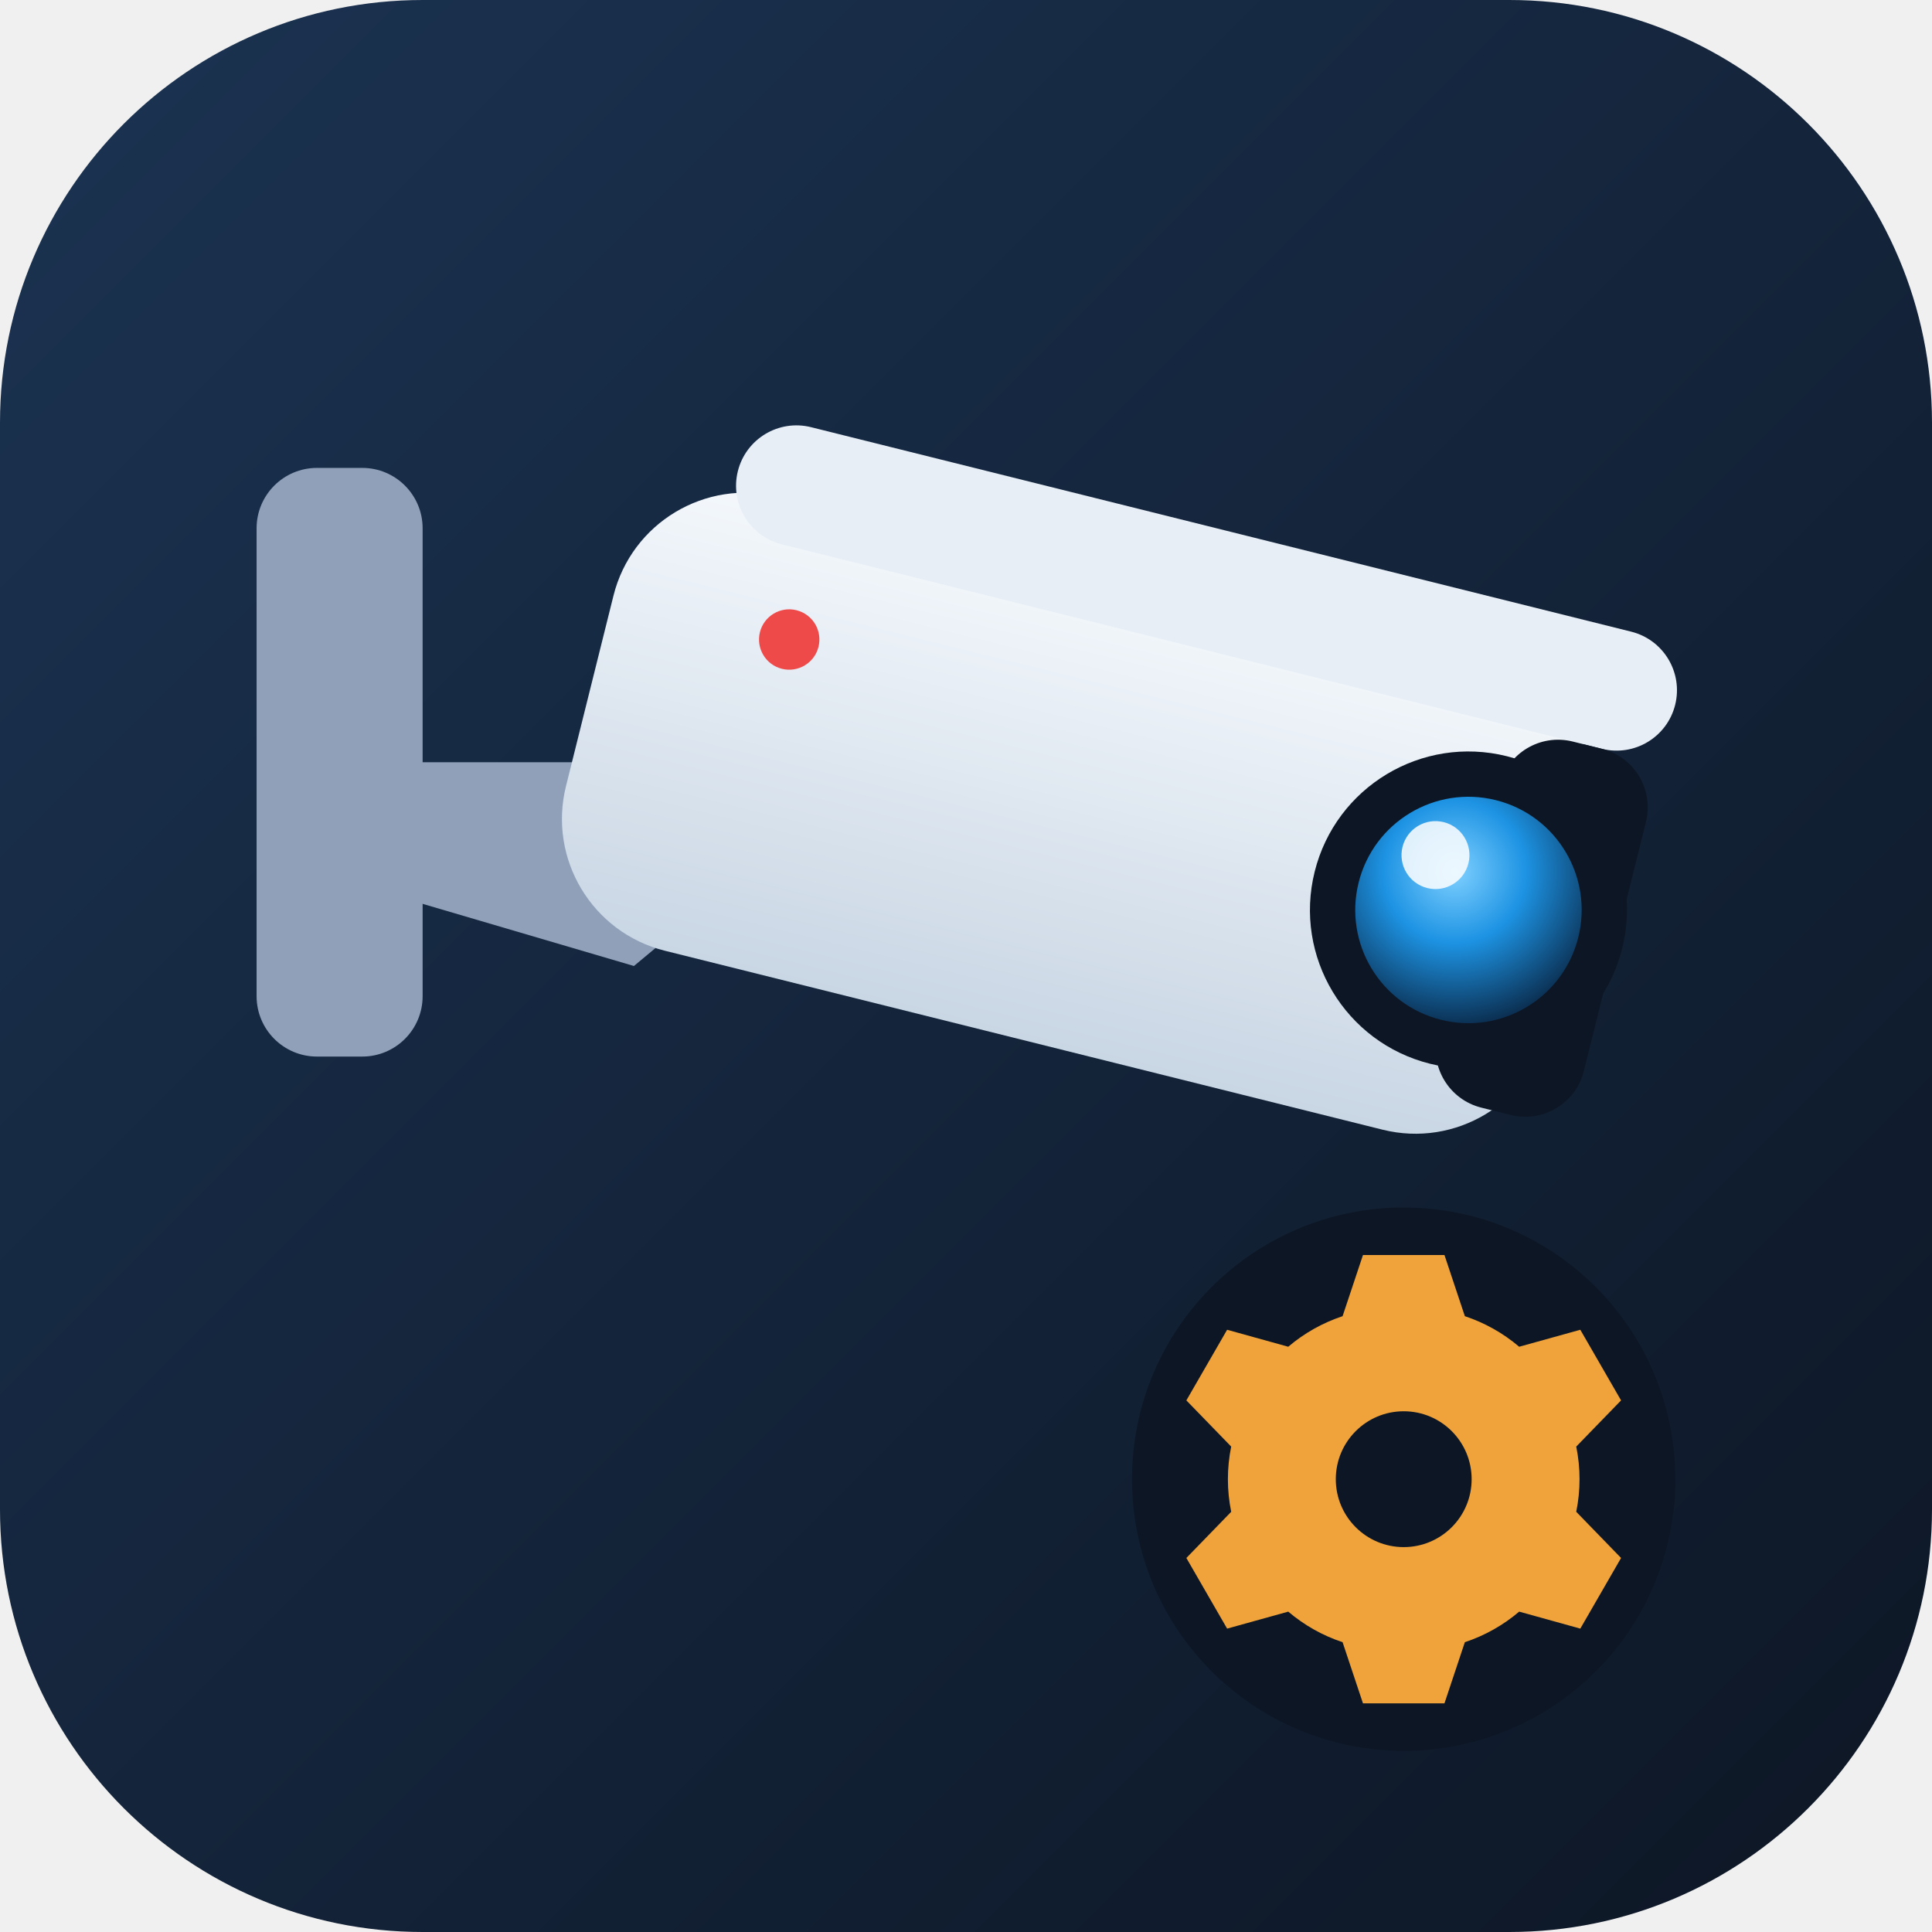
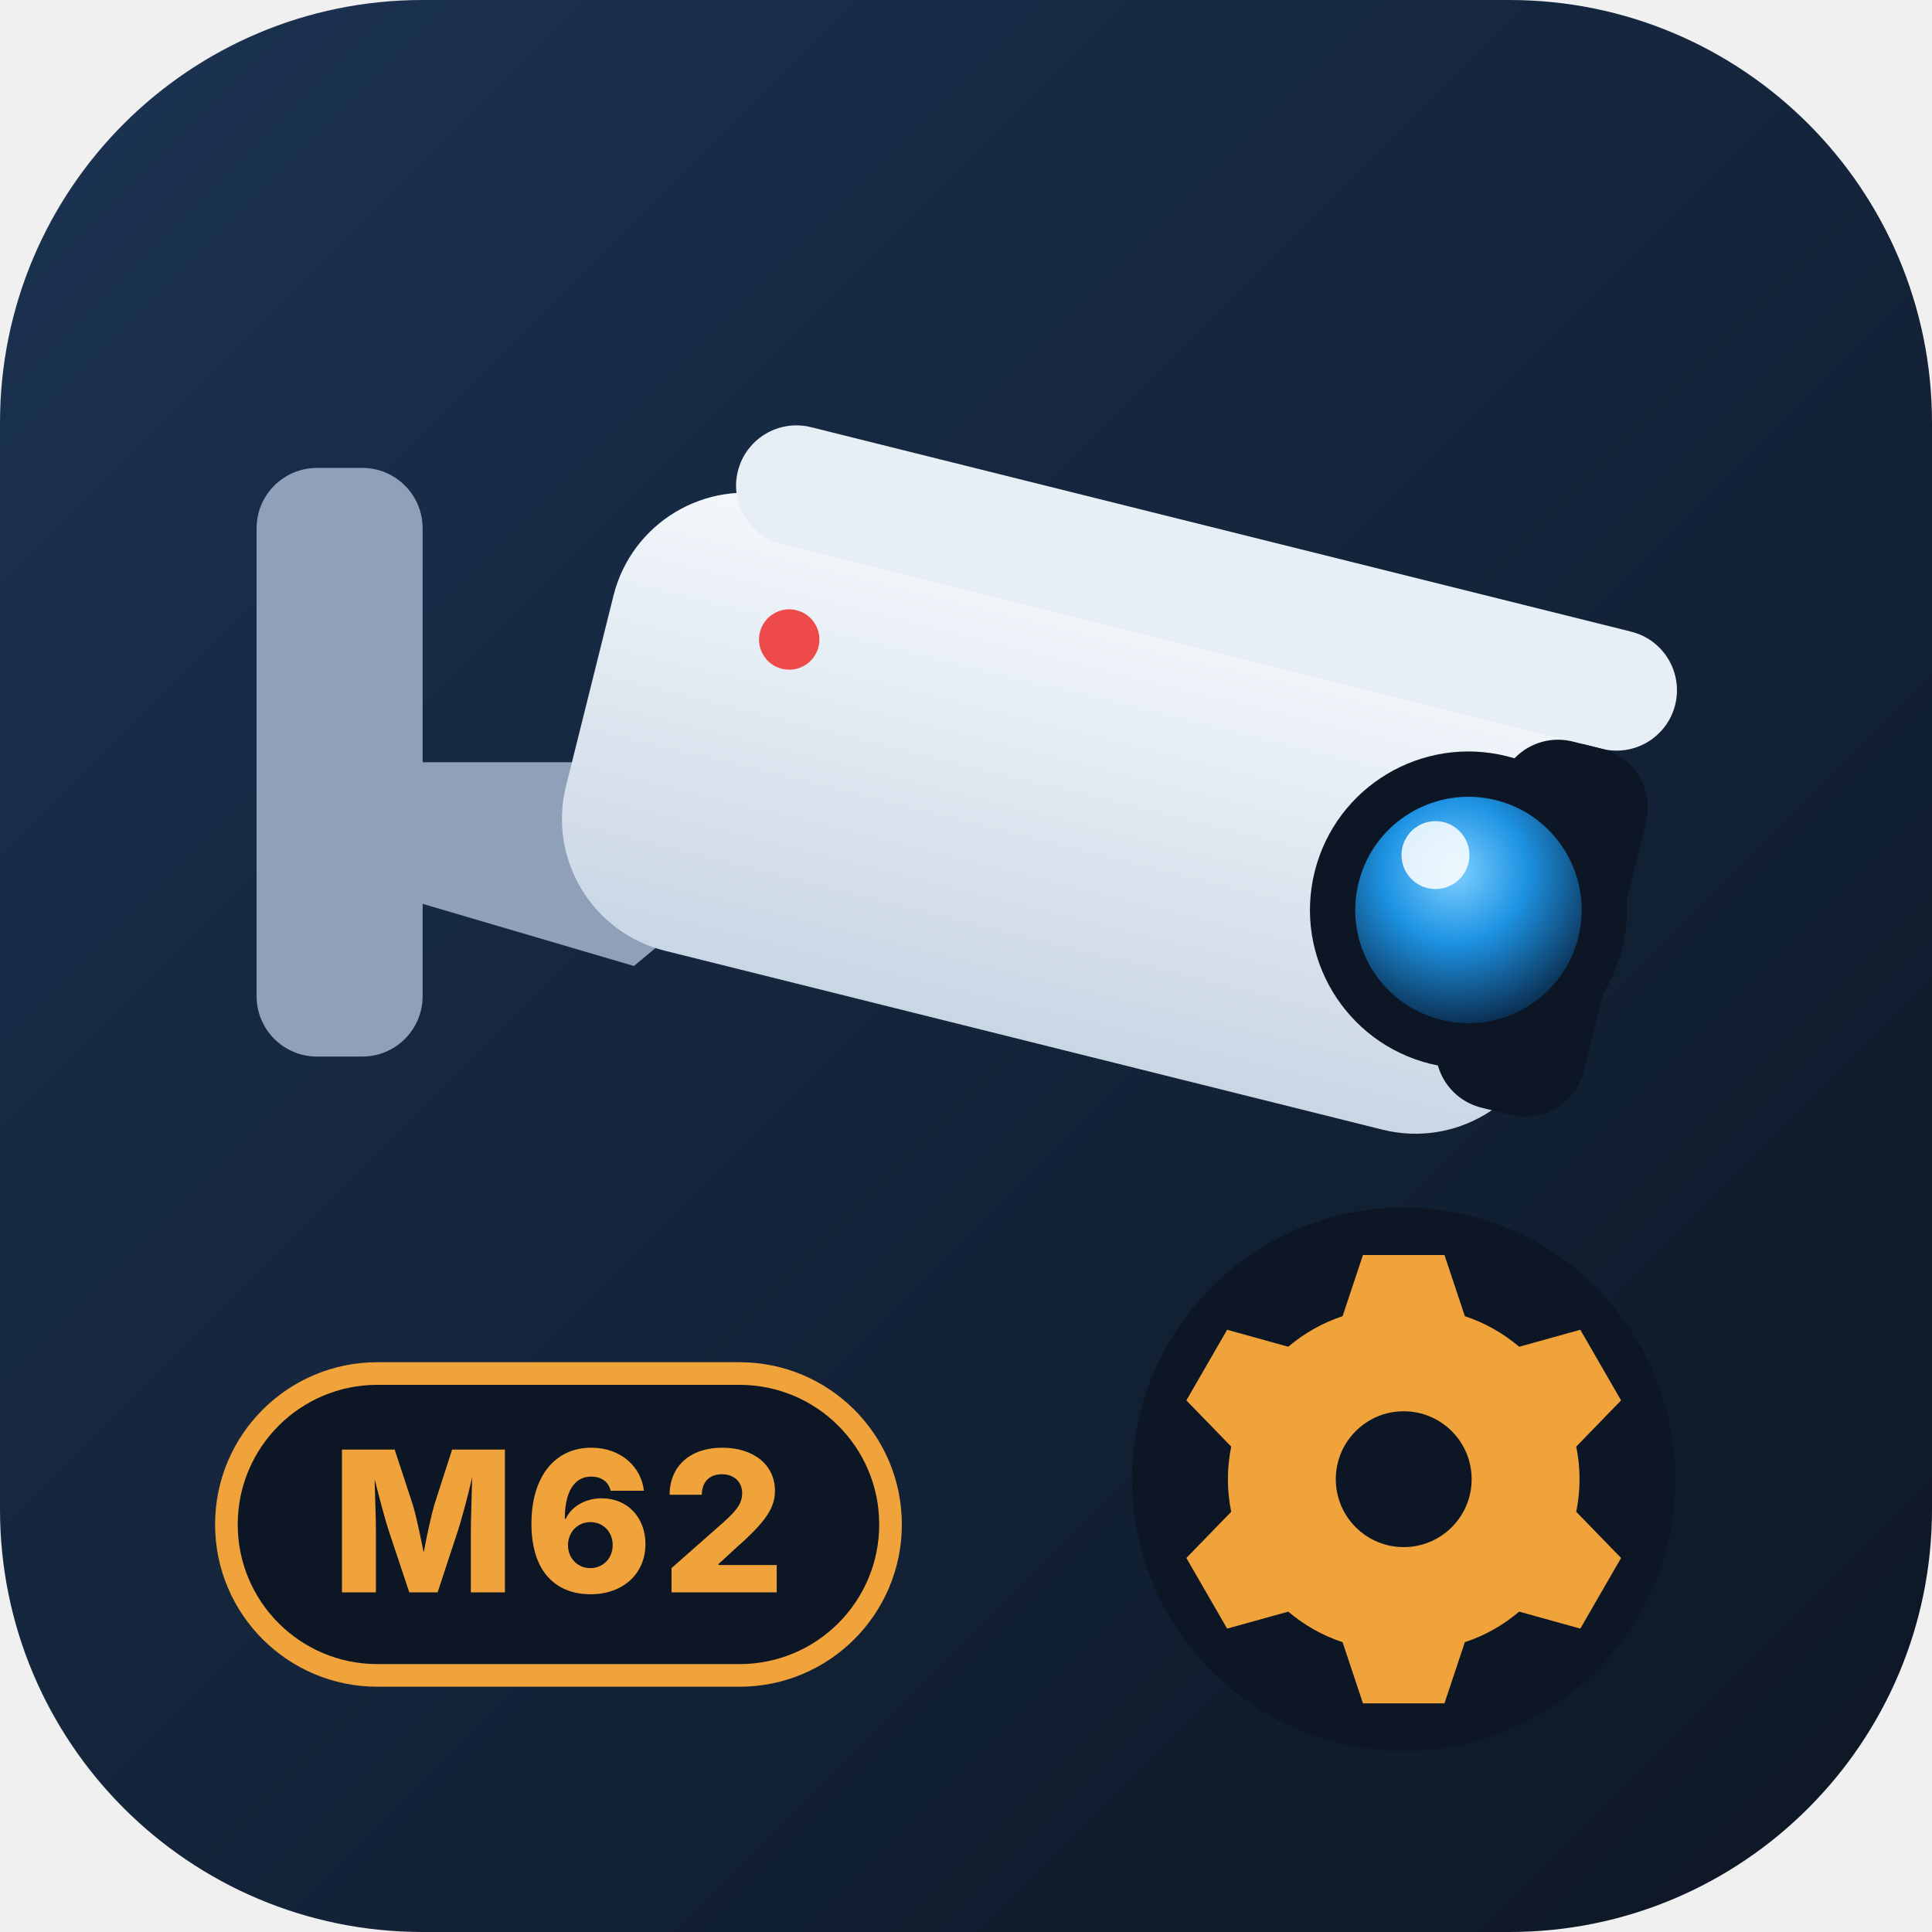
<svg xmlns="http://www.w3.org/2000/svg" viewBox="0 0 256 256" width="256" height="256">
  <defs>
    <linearGradient id="bg" x1="0" y1="0" x2="1" y2="1">
      <stop offset="0" stop-color="#1b3352" />
      <stop offset="1" stop-color="#0d1624" />
    </linearGradient>
    <linearGradient id="body" x1="0" y1="0" x2="0" y2="1">
      <stop offset="0" stop-color="#f4f8fc" />
      <stop offset="1" stop-color="#c9d6e4" />
    </linearGradient>
    <radialGradient id="lens" cx="0.4" cy="0.35" r="0.7">
      <stop offset="0" stop-color="#7fd0ff" />
      <stop offset="0.45" stop-color="#1d93e3" />
      <stop offset="1" stop-color="#0a2a4a" />
    </radialGradient>
  </defs>
  <rect width="256" height="256" rx="56" fill="url(#bg)" />
  <rect x="34" y="62" width="22" height="78" rx="8" fill="#8fa0b8" />
  <path d="M50 101 L84 101 L96 118 L84 128 L50 118 Z" fill="#8fa0b8" />
  <g transform="rotate(14 140 108)">
    <rect x="76" y="76" width="134" height="62" rx="18" fill="url(#body)" />
    <rect x="88" y="66" width="128" height="16" rx="8" fill="#e7eef6" />
    <rect x="196" y="82" width="20" height="50" rx="8" fill="#0d1624" />
    <circle cx="196" cy="107" r="21" fill="#0d1624" />
    <circle cx="196" cy="107" r="15" fill="url(#lens)" />
    <circle cx="190" cy="101" r="4.5" fill="#ffffff" opacity="0.85" />
    <circle cx="100" cy="94" r="4" fill="#ee4a4a" />
  </g>
  <g transform="translate(186 196) scale(0.9)">
    <circle r="40" fill="#0d1624" />
    <g fill="#f0a33a">
      <path d="M-6 -33 h12 l3 9 a24 24 0 0 1 8 4.5 l9 -2.5 6 10.4 -6.6 6.8 a24 24 0 0 1 0 9.6 l6.6 6.8 -6 10.4 -9 -2.5 a24 24 0 0 1 -8 4.5 l-3 9 h-12 l-3 -9 a24 24 0 0 1 -8 -4.5 l-9 2.5 -6 -10.4 6.6 -6.8 a24 24 0 0 1 0 -9.6 l-6.6 -6.8 6 -10.4 9 2.5 a24 24 0 0 1 8 -4.5 z" />
    </g>
    <circle r="10" fill="#0d1624" />
  </g>
+   <g font-family="Inter, 'Segoe UI', 'DejaVu Sans', Arial, sans-serif" font-weight="800">
+     <rect x="30" y="182" width="88" height="40" rx="20" fill="#0d1624" stroke="#f0a33a" stroke-width="3" />
+     <text x="74" y="211" font-size="26" text-anchor="middle" fill="#f0a33a" letter-spacing="1">M62</text>
+   </g>
</svg>
